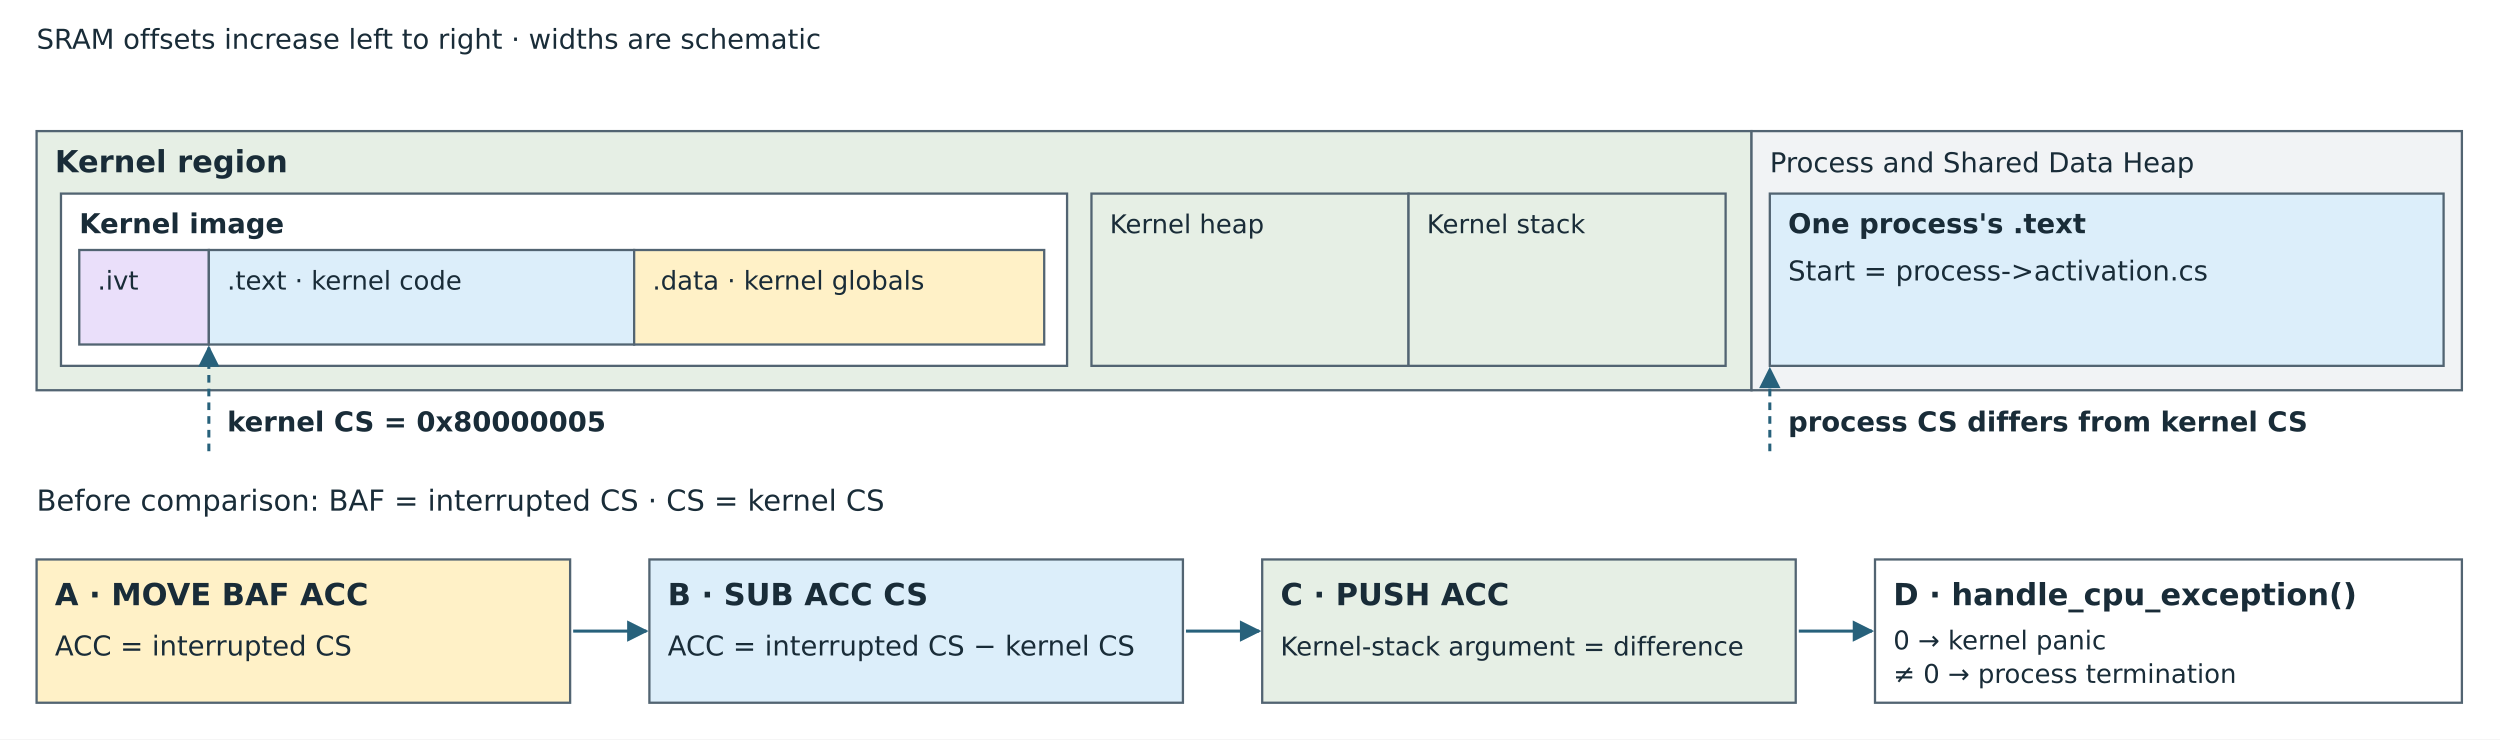
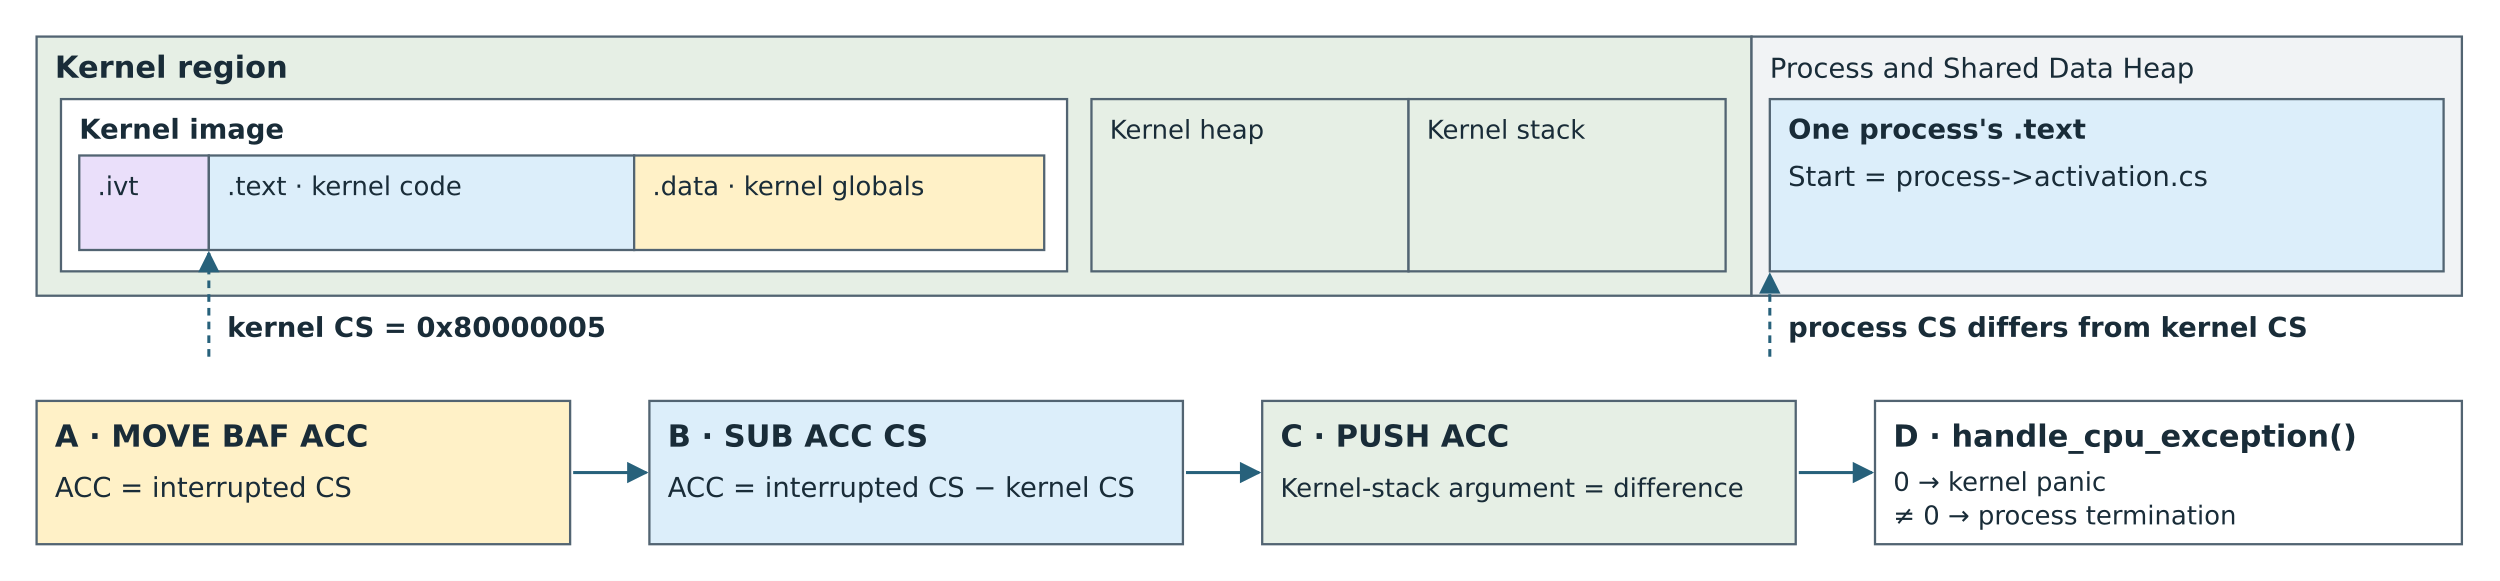
- <svg xmlns="http://www.w3.org/2000/svg" width="1640" height="485" viewBox="0 0 1640 485" role="img" aria-labelledby="title desc">
+ <svg xmlns="http://www.w3.org/2000/svg" width="1640" height="381" viewBox="0 0 1640 381" role="img" aria-labelledby="title desc">
  <defs>
    <marker id="arrow" viewBox="0 0 10 10" refX="9" refY="5" markerWidth="7" markerHeight="7" orient="auto-start-reverse">
      <path d="M 0 0 L 10 5 L 0 10 z" fill="#27617b" />
    </marker>
  </defs>
  <rect width="100%" height="100%" fill="white" />
  <g font-family="DejaVu Sans, sans-serif" fill="#192c38">
-     <text x="24" y="32" font-size="18" font-weight="normal" text-anchor="start">SRAM offsets increase left to right · widths are schematic</text>
-     <rect x="24" y="86" width="1125" height="170" fill="#e6efe5" stroke="#526472" stroke-width="1.5" />
-     <text x="36" y="113" font-size="20" font-weight="bold" text-anchor="start">Kernel region</text>
-     <rect x="40" y="127" width="660" height="113" fill="#ffffff" stroke="#526472" stroke-width="1.5" />
-     <text x="52" y="153" font-size="18" font-weight="bold" text-anchor="start">Kernel image</text>
-     <rect x="52" y="164" width="85" height="62" fill="#eadffa" stroke="#526472" stroke-width="1.5" />
-     <text x="64" y="190" font-size="17" font-weight="normal" text-anchor="start">.ivt</text>
-     <rect x="137" y="164" width="279" height="62" fill="#dceefa" stroke="#526472" stroke-width="1.5" />
-     <text x="149" y="190" font-size="17" font-weight="normal" text-anchor="start">.text · kernel code</text>
-     <rect x="416" y="164" width="269" height="62" fill="#fff1c7" stroke="#526472" stroke-width="1.5" />
-     <text x="428" y="190" font-size="17" font-weight="normal" text-anchor="start">.data · kernel globals</text>
-     <rect x="716" y="127" width="208" height="113" fill="#e6efe5" stroke="#526472" stroke-width="1.5" />
-     <text x="728" y="153" font-size="17" font-weight="normal" text-anchor="start">Kernel heap</text>
-     <rect x="924" y="127" width="208" height="113" fill="#e6efe5" stroke="#526472" stroke-width="1.5" />
-     <text x="936" y="153" font-size="17" font-weight="normal" text-anchor="start">Kernel stack</text>
-     <rect x="1149" y="86" width="466" height="170" fill="#f1f3f5" stroke="#526472" stroke-width="1.5" />
-     <text x="1161" y="113" font-size="18" font-weight="normal" text-anchor="start">Process and Shared Data Heap</text>
-     <rect x="1161" y="127" width="442" height="113" fill="#dceefa" stroke="#526472" stroke-width="1.5" />
-     <text x="1173" y="153" font-size="18" font-weight="bold" text-anchor="start">One process's .text</text>
-     <text x="1173" y="184" font-size="18" font-weight="normal" text-anchor="start">Start = process-&gt;activation.cs</text>
-     <path d="M 137 296 L 137 228" fill="none" stroke="#27617b" stroke-width="2" stroke-dasharray="5 4" marker-end="url(#arrow)" />
-     <text x="149" y="283" font-size="18" font-weight="bold" text-anchor="start">kernel CS = 0x80000005</text>
-     <path d="M 1161 296 L 1161 242" fill="none" stroke="#27617b" stroke-width="2" stroke-dasharray="5 4" marker-end="url(#arrow)" />
-     <text x="1173" y="283" font-size="18" font-weight="bold" text-anchor="start">process CS differs from kernel CS</text>
-     <text x="24" y="335" font-size="19" font-weight="normal" text-anchor="start">Before comparison: BAF = interrupted CS · CS = kernel CS</text>
-     <rect x="24" y="367" width="350" height="94" fill="#fff1c7" stroke="#526472" stroke-width="1.5" />
-     <text x="36" y="397" font-size="20" font-weight="bold" text-anchor="start">A · MOVE BAF ACC</text>
-     <text x="36" y="430" font-size="18" font-weight="normal" text-anchor="start">ACC = interrupted CS</text>
-     <path d="M 376 414 L 424 414" fill="none" stroke="#27617b" stroke-width="2" marker-end="url(#arrow)" />
-     <rect x="426" y="367" width="350" height="94" fill="#dceefa" stroke="#526472" stroke-width="1.5" />
-     <text x="438" y="397" font-size="20" font-weight="bold" text-anchor="start">B · SUB ACC CS</text>
-     <text x="438" y="430" font-size="18" font-weight="normal" text-anchor="start">ACC = interrupted CS − kernel CS</text>
-     <path d="M 778 414 L 826 414" fill="none" stroke="#27617b" stroke-width="2" marker-end="url(#arrow)" />
-     <rect x="828" y="367" width="350" height="94" fill="#e6efe5" stroke="#526472" stroke-width="1.5" />
-     <text x="840" y="397" font-size="20" font-weight="bold" text-anchor="start">C · PUSH ACC</text>
-     <text x="840" y="430" font-size="17" font-weight="normal" text-anchor="start">Kernel-stack argument = difference</text>
-     <path d="M 1180 414 L 1228 414" fill="none" stroke="#27617b" stroke-width="2" marker-end="url(#arrow)" />
-     <rect x="1230" y="367" width="385" height="94" fill="#ffffff" stroke="#526472" stroke-width="1.5" />
-     <text x="1242" y="397" font-size="20" font-weight="bold" text-anchor="start">D · handle_cpu_exception()</text>
-     <text x="1242" y="426" font-size="17" font-weight="normal" text-anchor="start">0 → kernel panic</text>
-     <text x="1242" y="448" font-size="17" font-weight="normal" text-anchor="start">≠ 0 → process termination</text>
+     <rect x="24" y="24" width="1125" height="170" fill="#e6efe5" stroke="#526472" stroke-width="1.5" />
+     <text x="36" y="51" font-size="20" font-weight="bold" text-anchor="start">Kernel region</text>
+     <rect x="40" y="65" width="660" height="113" fill="#ffffff" stroke="#526472" stroke-width="1.5" />
+     <text x="52" y="91" font-size="18" font-weight="bold" text-anchor="start">Kernel image</text>
+     <rect x="52" y="102" width="85" height="62" fill="#eadffa" stroke="#526472" stroke-width="1.5" />
+     <text x="64" y="128" font-size="17" font-weight="normal" text-anchor="start">.ivt</text>
+     <rect x="137" y="102" width="279" height="62" fill="#dceefa" stroke="#526472" stroke-width="1.5" />
+     <text x="149" y="128" font-size="17" font-weight="normal" text-anchor="start">.text · kernel code</text>
+     <rect x="416" y="102" width="269" height="62" fill="#fff1c7" stroke="#526472" stroke-width="1.5" />
+     <text x="428" y="128" font-size="17" font-weight="normal" text-anchor="start">.data · kernel globals</text>
+     <rect x="716" y="65" width="208" height="113" fill="#e6efe5" stroke="#526472" stroke-width="1.5" />
+     <text x="728" y="91" font-size="17" font-weight="normal" text-anchor="start">Kernel heap</text>
+     <rect x="924" y="65" width="208" height="113" fill="#e6efe5" stroke="#526472" stroke-width="1.5" />
+     <text x="936" y="91" font-size="17" font-weight="normal" text-anchor="start">Kernel stack</text>
+     <rect x="1149" y="24" width="466" height="170" fill="#f1f3f5" stroke="#526472" stroke-width="1.5" />
+     <text x="1161" y="51" font-size="18" font-weight="normal" text-anchor="start">Process and Shared Data Heap</text>
+     <rect x="1161" y="65" width="442" height="113" fill="#dceefa" stroke="#526472" stroke-width="1.5" />
+     <text x="1173" y="91" font-size="18" font-weight="bold" text-anchor="start">One process's .text</text>
+     <text x="1173" y="122" font-size="18" font-weight="normal" text-anchor="start">Start = process-&gt;activation.cs</text>
+     <path d="M 137 234 L 137 166" fill="none" stroke="#27617b" stroke-width="2" stroke-dasharray="5 4" marker-end="url(#arrow)" />
+     <text x="149" y="221" font-size="18" font-weight="bold" text-anchor="start">kernel CS = 0x80000005</text>
+     <path d="M 1161 234 L 1161 180" fill="none" stroke="#27617b" stroke-width="2" stroke-dasharray="5 4" marker-end="url(#arrow)" />
+     <text x="1173" y="221" font-size="18" font-weight="bold" text-anchor="start">process CS differs from kernel CS</text>
+     <rect x="24" y="263" width="350" height="94" fill="#fff1c7" stroke="#526472" stroke-width="1.5" />
+     <text x="36" y="293" font-size="20" font-weight="bold" text-anchor="start">A · MOVE BAF ACC</text>
+     <text x="36" y="326" font-size="18" font-weight="normal" text-anchor="start">ACC = interrupted CS</text>
+     <path d="M 376 310 L 424 310" fill="none" stroke="#27617b" stroke-width="2" marker-end="url(#arrow)" />
+     <rect x="426" y="263" width="350" height="94" fill="#dceefa" stroke="#526472" stroke-width="1.5" />
+     <text x="438" y="293" font-size="20" font-weight="bold" text-anchor="start">B · SUB ACC CS</text>
+     <text x="438" y="326" font-size="18" font-weight="normal" text-anchor="start">ACC = interrupted CS − kernel CS</text>
+     <path d="M 778 310 L 826 310" fill="none" stroke="#27617b" stroke-width="2" marker-end="url(#arrow)" />
+     <rect x="828" y="263" width="350" height="94" fill="#e6efe5" stroke="#526472" stroke-width="1.5" />
+     <text x="840" y="293" font-size="20" font-weight="bold" text-anchor="start">C · PUSH ACC</text>
+     <text x="840" y="326" font-size="17" font-weight="normal" text-anchor="start">Kernel-stack argument = difference</text>
+     <path d="M 1180 310 L 1228 310" fill="none" stroke="#27617b" stroke-width="2" marker-end="url(#arrow)" />
+     <rect x="1230" y="263" width="385" height="94" fill="#ffffff" stroke="#526472" stroke-width="1.5" />
+     <text x="1242" y="293" font-size="20" font-weight="bold" text-anchor="start">D · handle_cpu_exception()</text>
+     <text x="1242" y="322" font-size="17" font-weight="normal" text-anchor="start">0 → kernel panic</text>
+     <text x="1242" y="344" font-size="17" font-weight="normal" text-anchor="start">≠ 0 → process termination</text>
  </g>
</svg>
